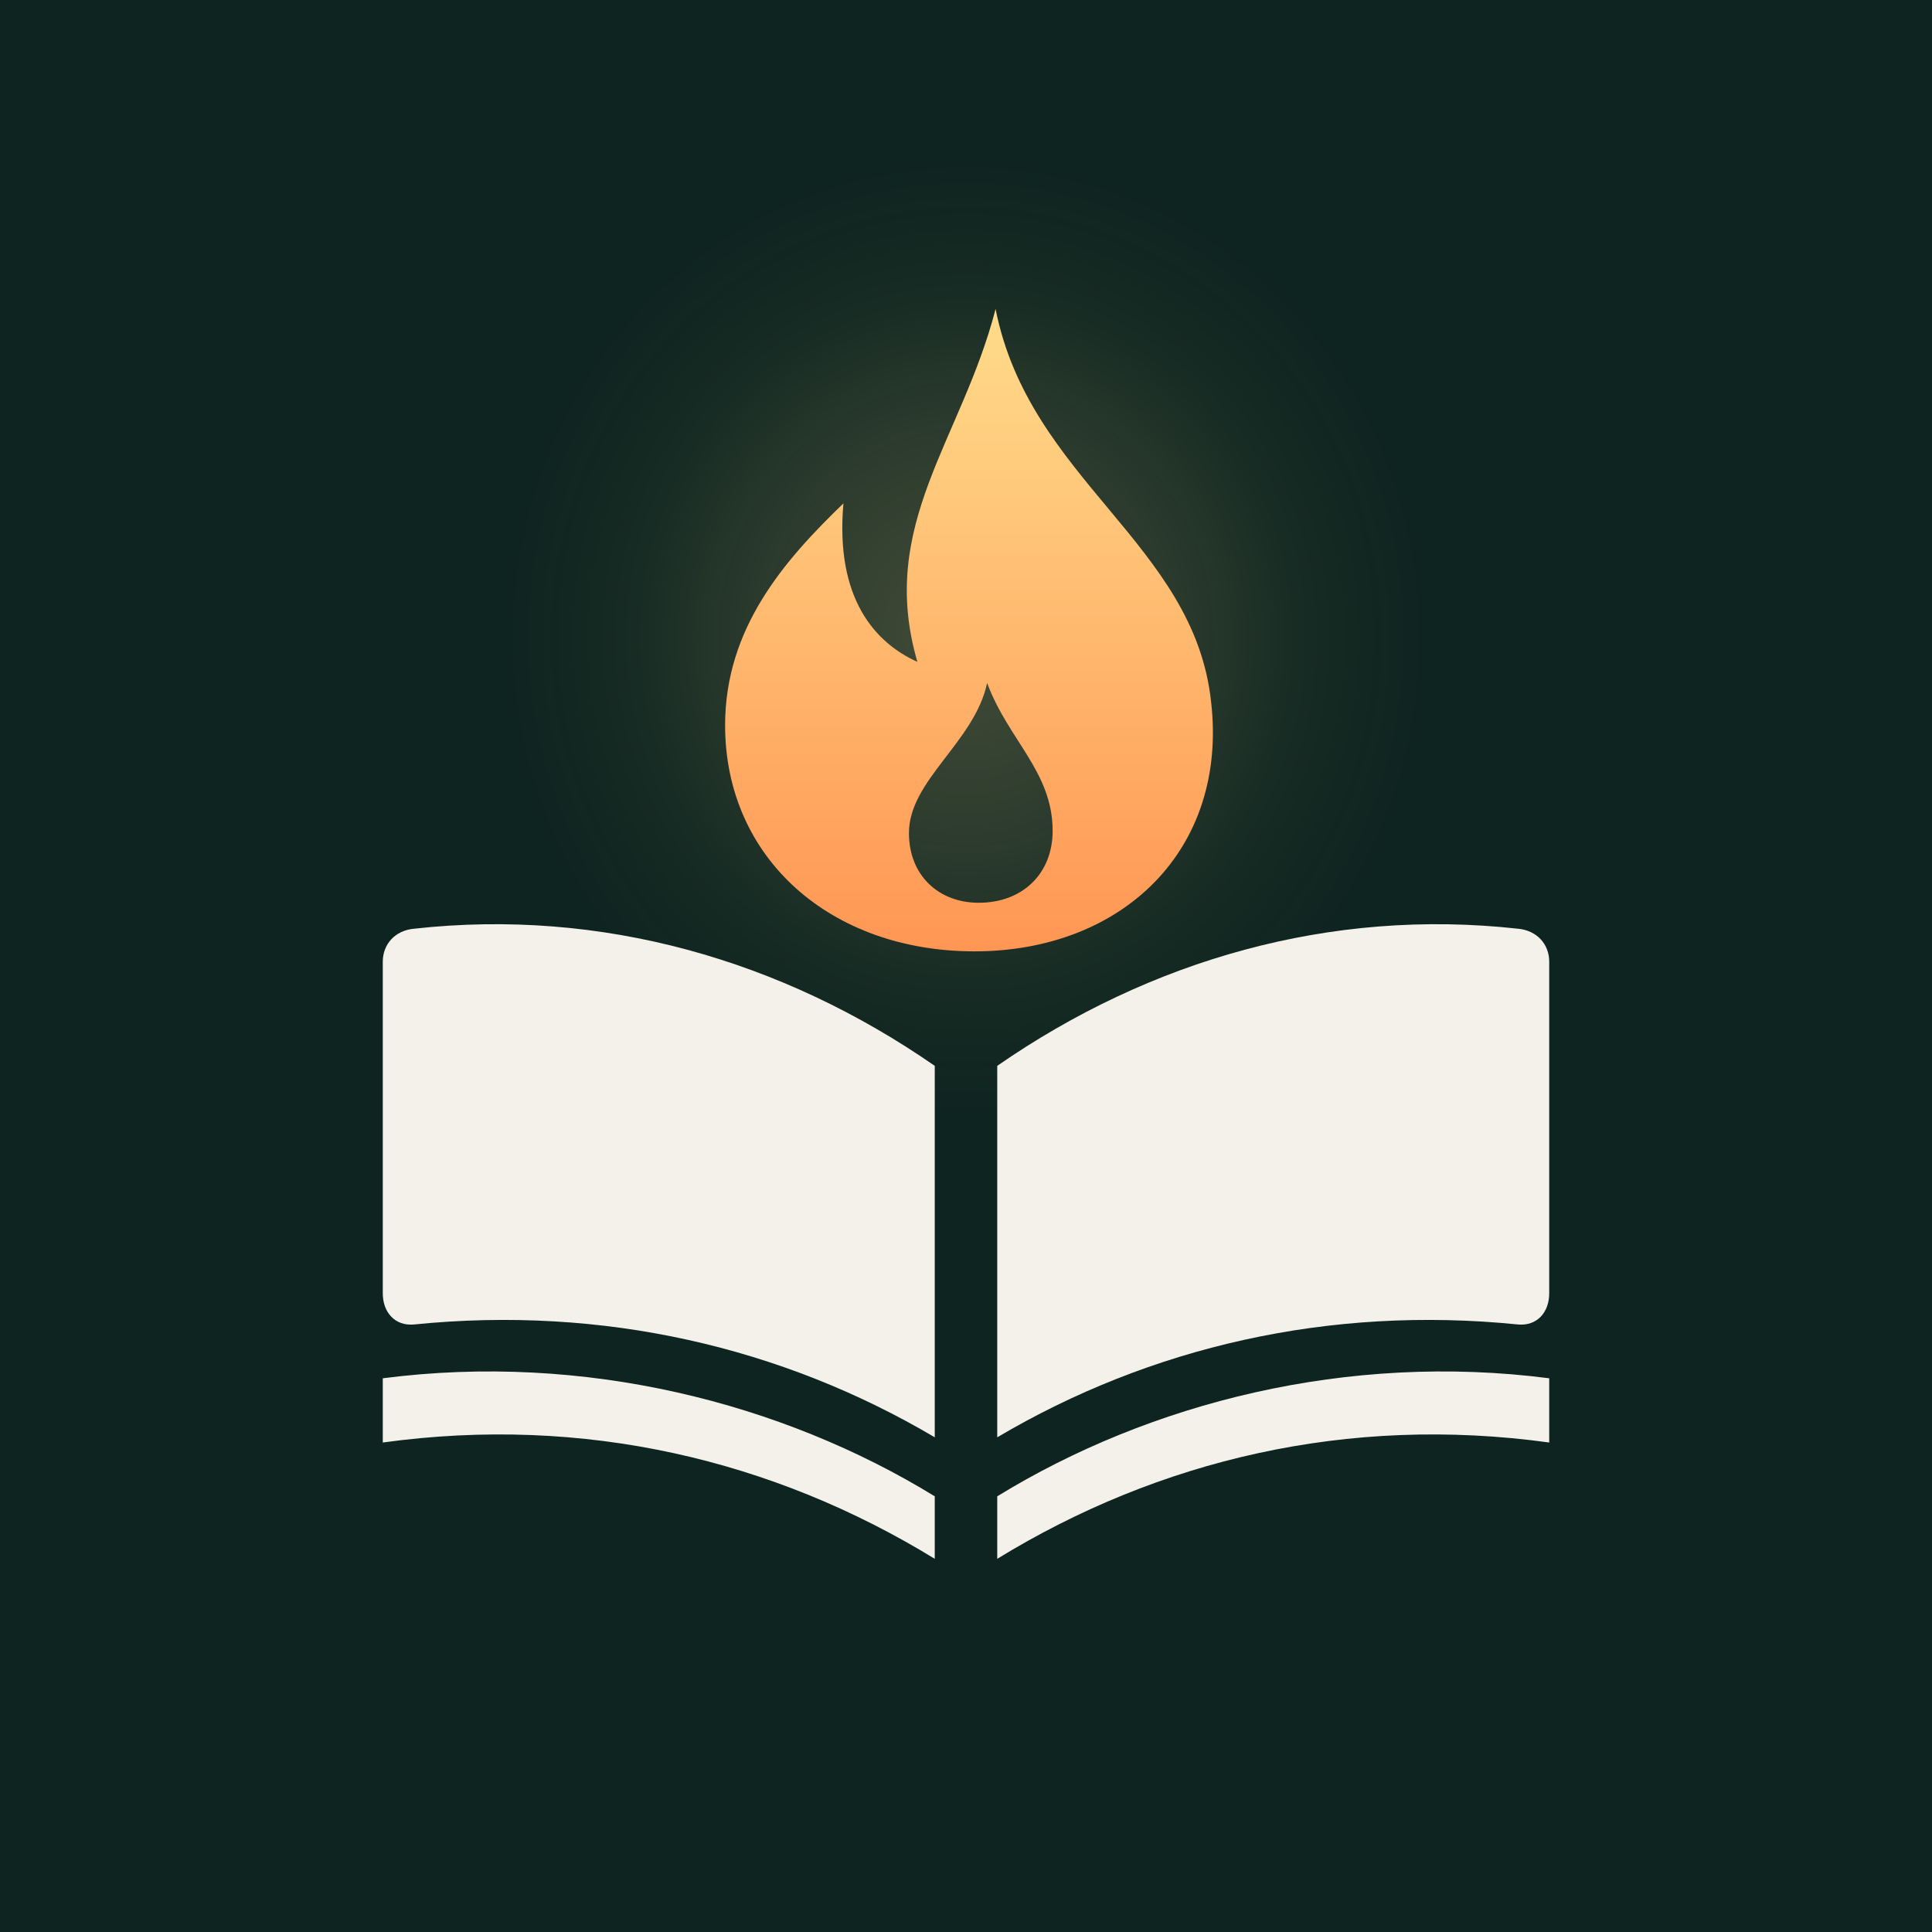
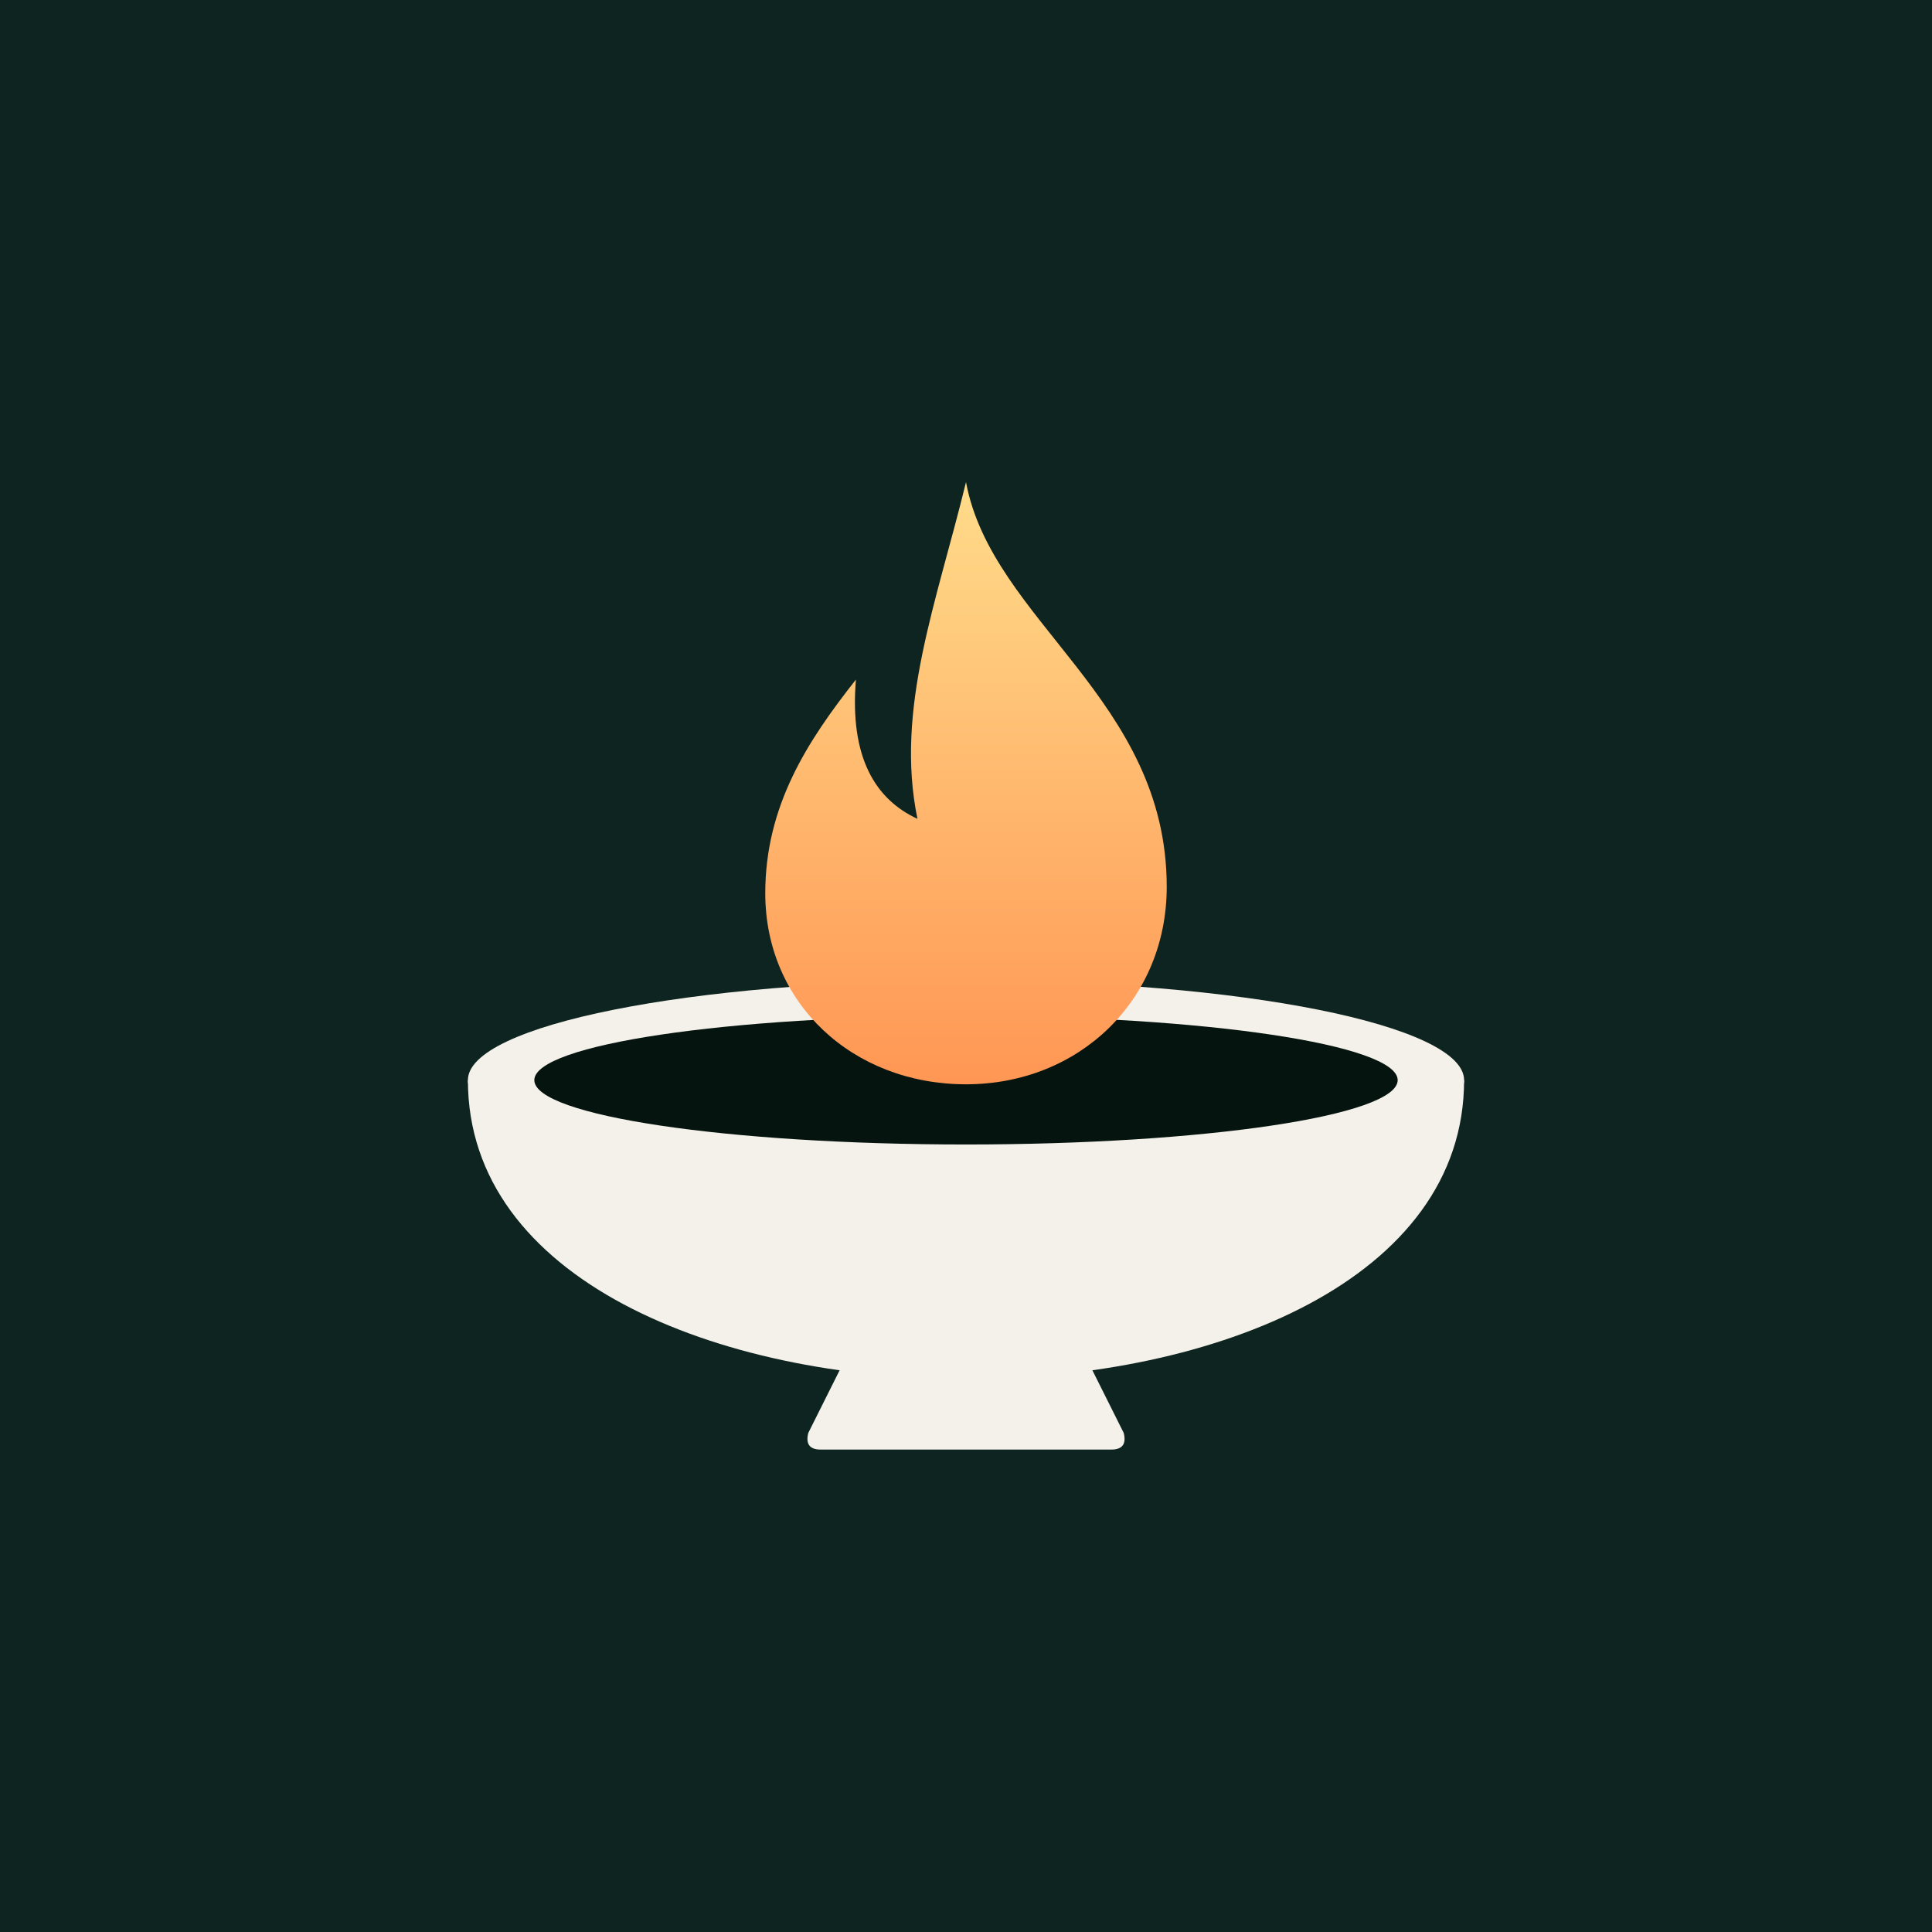
<svg xmlns="http://www.w3.org/2000/svg" width="1024" height="1024" viewBox="0 0 1024 1024">
  <defs>
-     <linearGradient id="flame" x1="0" y1="158" x2="0" y2="462" gradientUnits="userSpaceOnUse">
+     <linearGradient id="flame" x1="0" y1="196" x2="0" y2="568" gradientUnits="userSpaceOnUse">
      <stop offset="0" stop-color="#FFDC8A" />
      <stop offset="1" stop-color="#FF9654" />
    </linearGradient>
-     <radialGradient id="halo">
-       <stop offset="0" stop-color="#FFDC8A" stop-opacity="0.22" />
-       <stop offset="0.45" stop-color="#FFDC8A" stop-opacity="0.121" />
-       <stop offset="0.75" stop-color="#FFDC8A" stop-opacity="0.035" />
-       <stop offset="1" stop-color="#FFDC8A" stop-opacity="0" />
-     </radialGradient>
  </defs>
  <rect width="1024" height="1024" fill="#0E2420" />
-   <ellipse cx="512" cy="338" rx="244" ry="254" fill="url(#halo)" />
-   <path fill="url(#flame)" transform="translate(-61.44 -13.2) scale(1.12)" fill-rule="evenodd" d="M526 158C542 239 620 269 628 344C636 414 586 462 516 462C448 462 398 418 398 355C398 309 426 277 454 250C450 295 469 316 489 325C470 260 510 220 526 158ZM522 335C516 363 485 381 485 406C485 426 499 439 518 439C539 439 553 425 553 405C553 377 532 362 522 335Z" />
-   <g transform="translate(40.96 52.48) scale(0.92)">
-     <path fill="#F3F1EA" d="M194 478C302 466 406 496 494 557V771C406 719 303 695 194 706C183 707 176 699 176 688V497C176 487 183 479 194 478ZM830 478C722 466 618 496 530 557V771C618 719 721 695 830 706C841 707 848 699 848 688V497C848 487 841 479 830 478Z" />
-     <path fill="#F3F1EA" d="M176 737C292 722 406 751 494 805V841C401 784 292 758 176 774V737ZM848 737C732 722 618 751 530 805V841C623 784 732 758 848 774V737Z" />
+   <g transform="translate(512 512) scale(1.1) translate(-512 -555)">
+     <path fill="#F3F1EA" d="M272 610C272 706 392 754 512 754C632 754 752 706 752 610Z" />
+     <ellipse cx="512" cy="610" rx="240" ry="48" fill="#F3F1EA" />
+     <ellipse cx="512" cy="610" rx="208" ry="31" fill="#06140F" />
+     <path fill="#F3F1EA" d="M452 748H572L588 780Q590 788 582 788H442Q434 788 436 780Z" />
+     <path fill="url(#flame)" transform="translate(512 612) scale(0.78) translate(-512 -568)" d="M512 196C528 282 636 330 636 446C636 516 582 568 512 568C442 568 388 518 388 450C388 396 414 356 444 318C440 366 456 392 482 404C468 336 494 270 512 196Z" />
  </g>
</svg>
